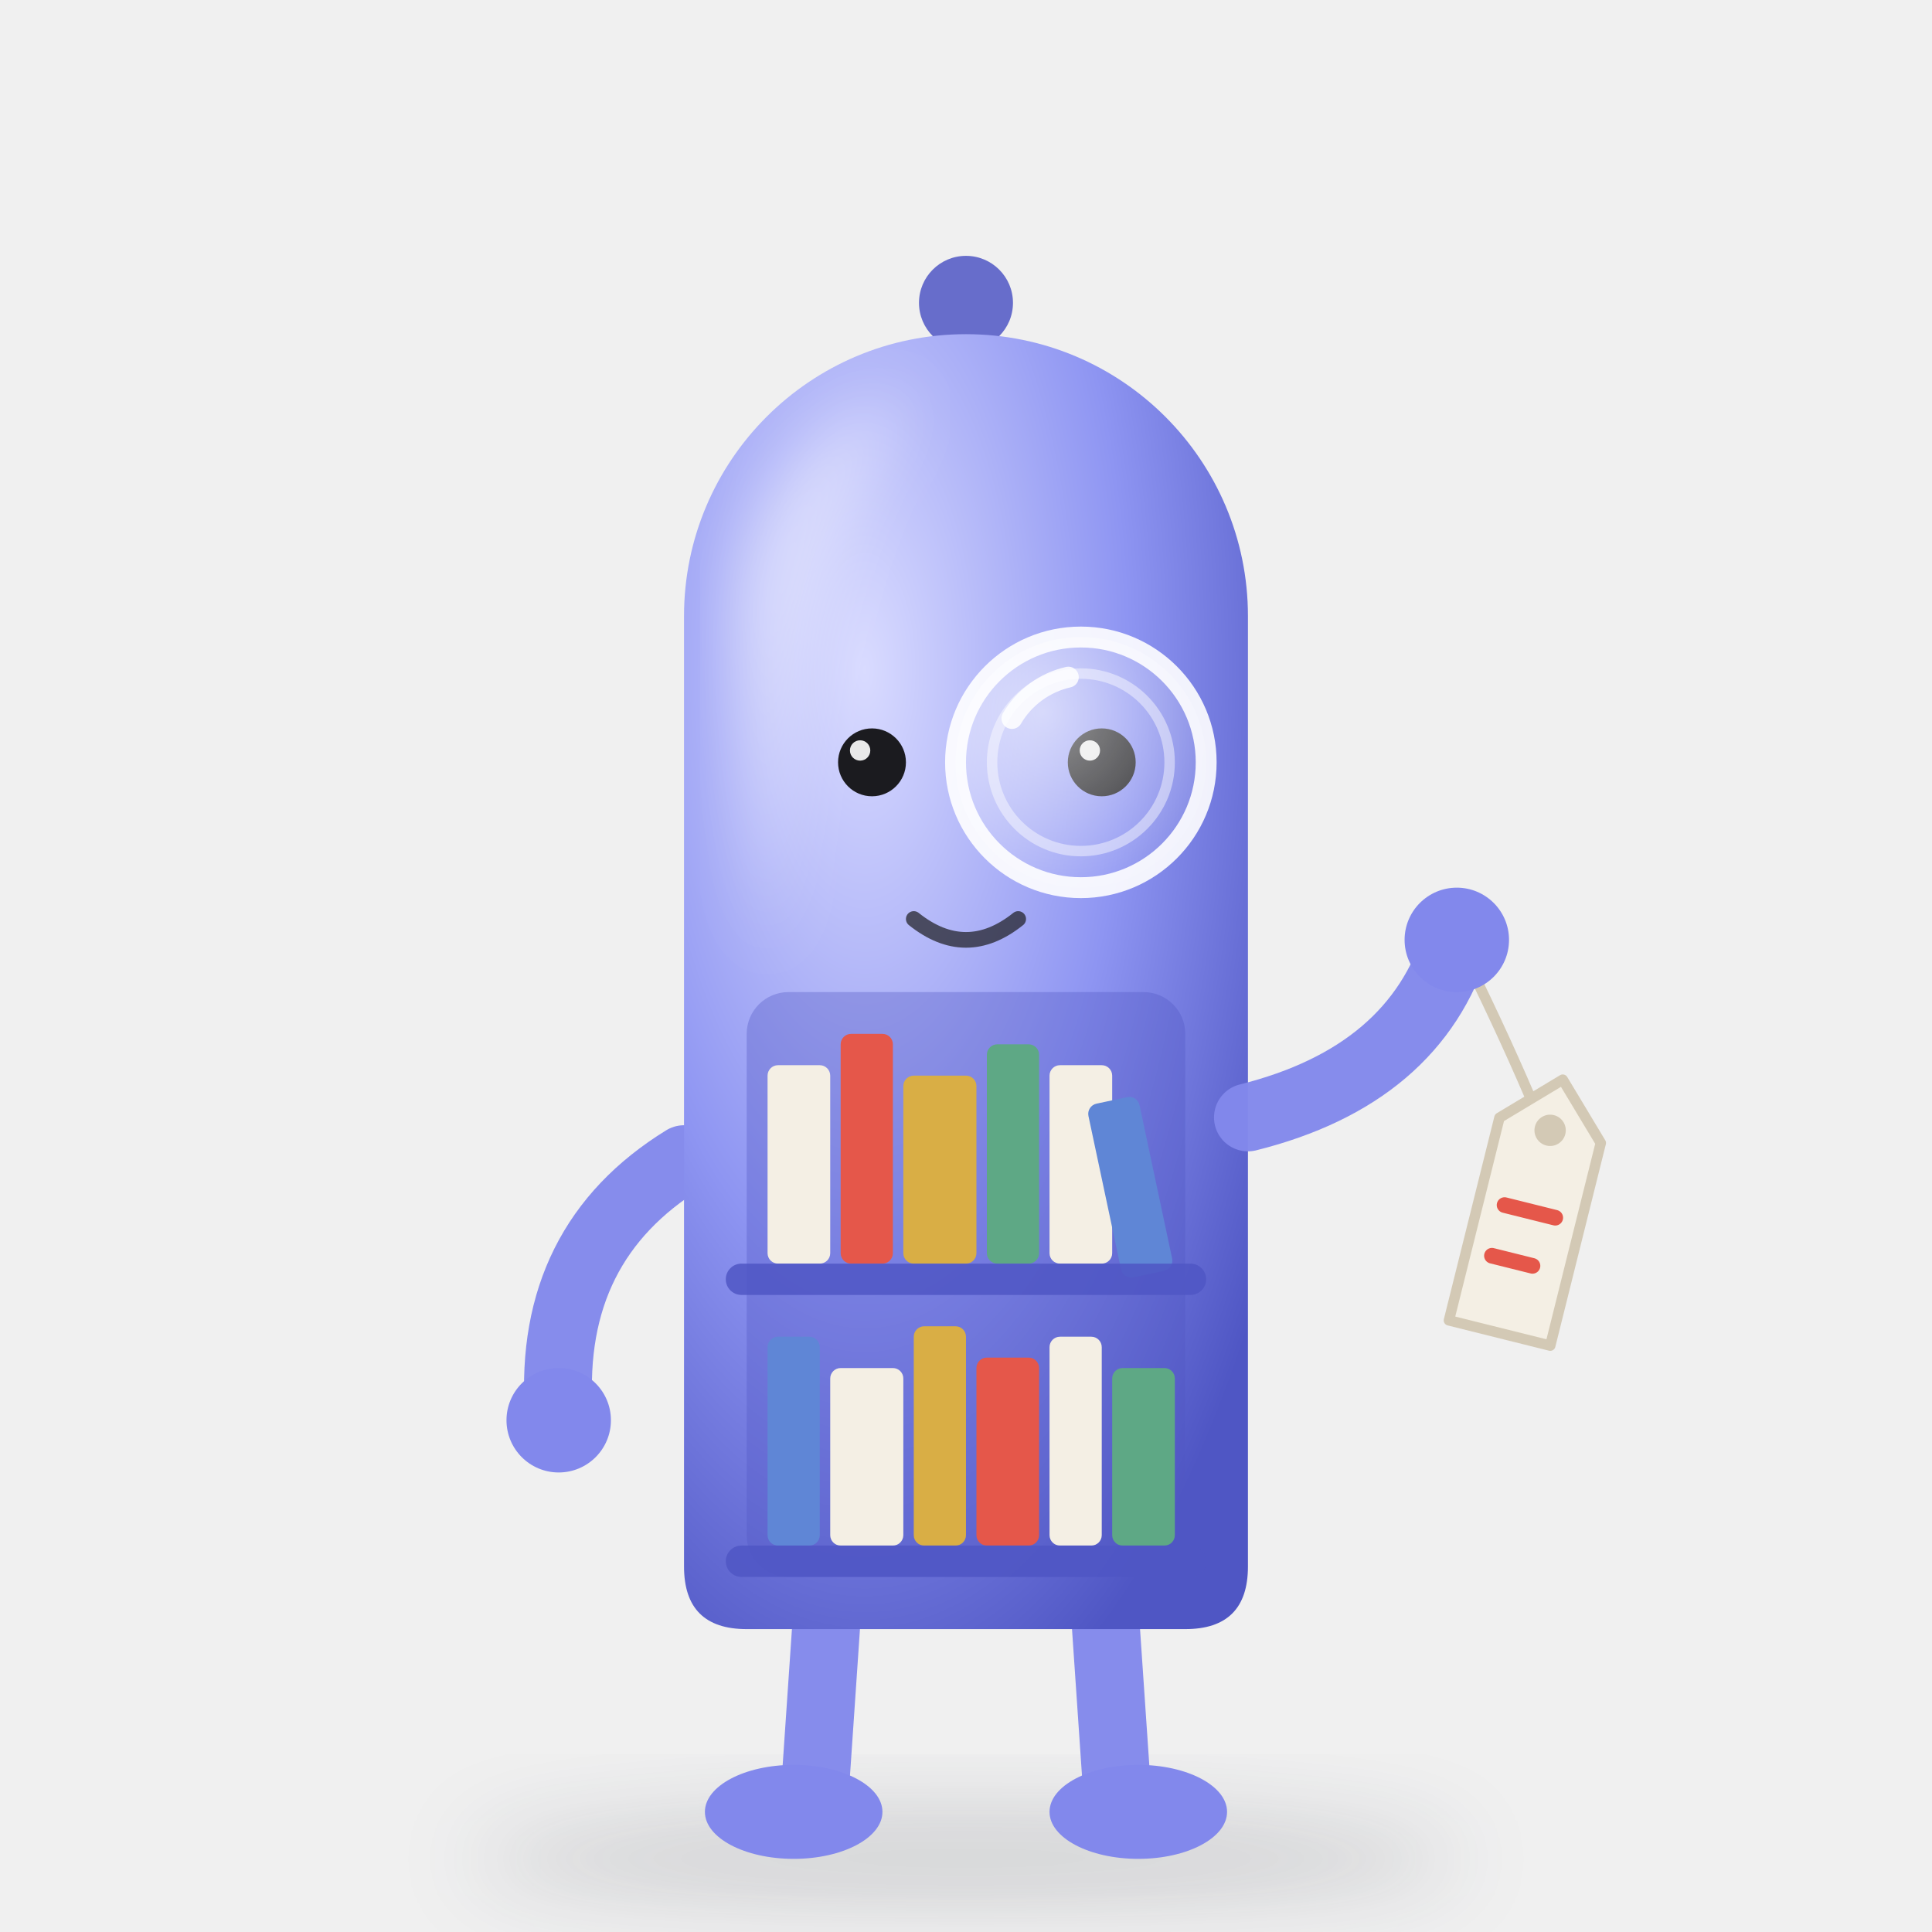
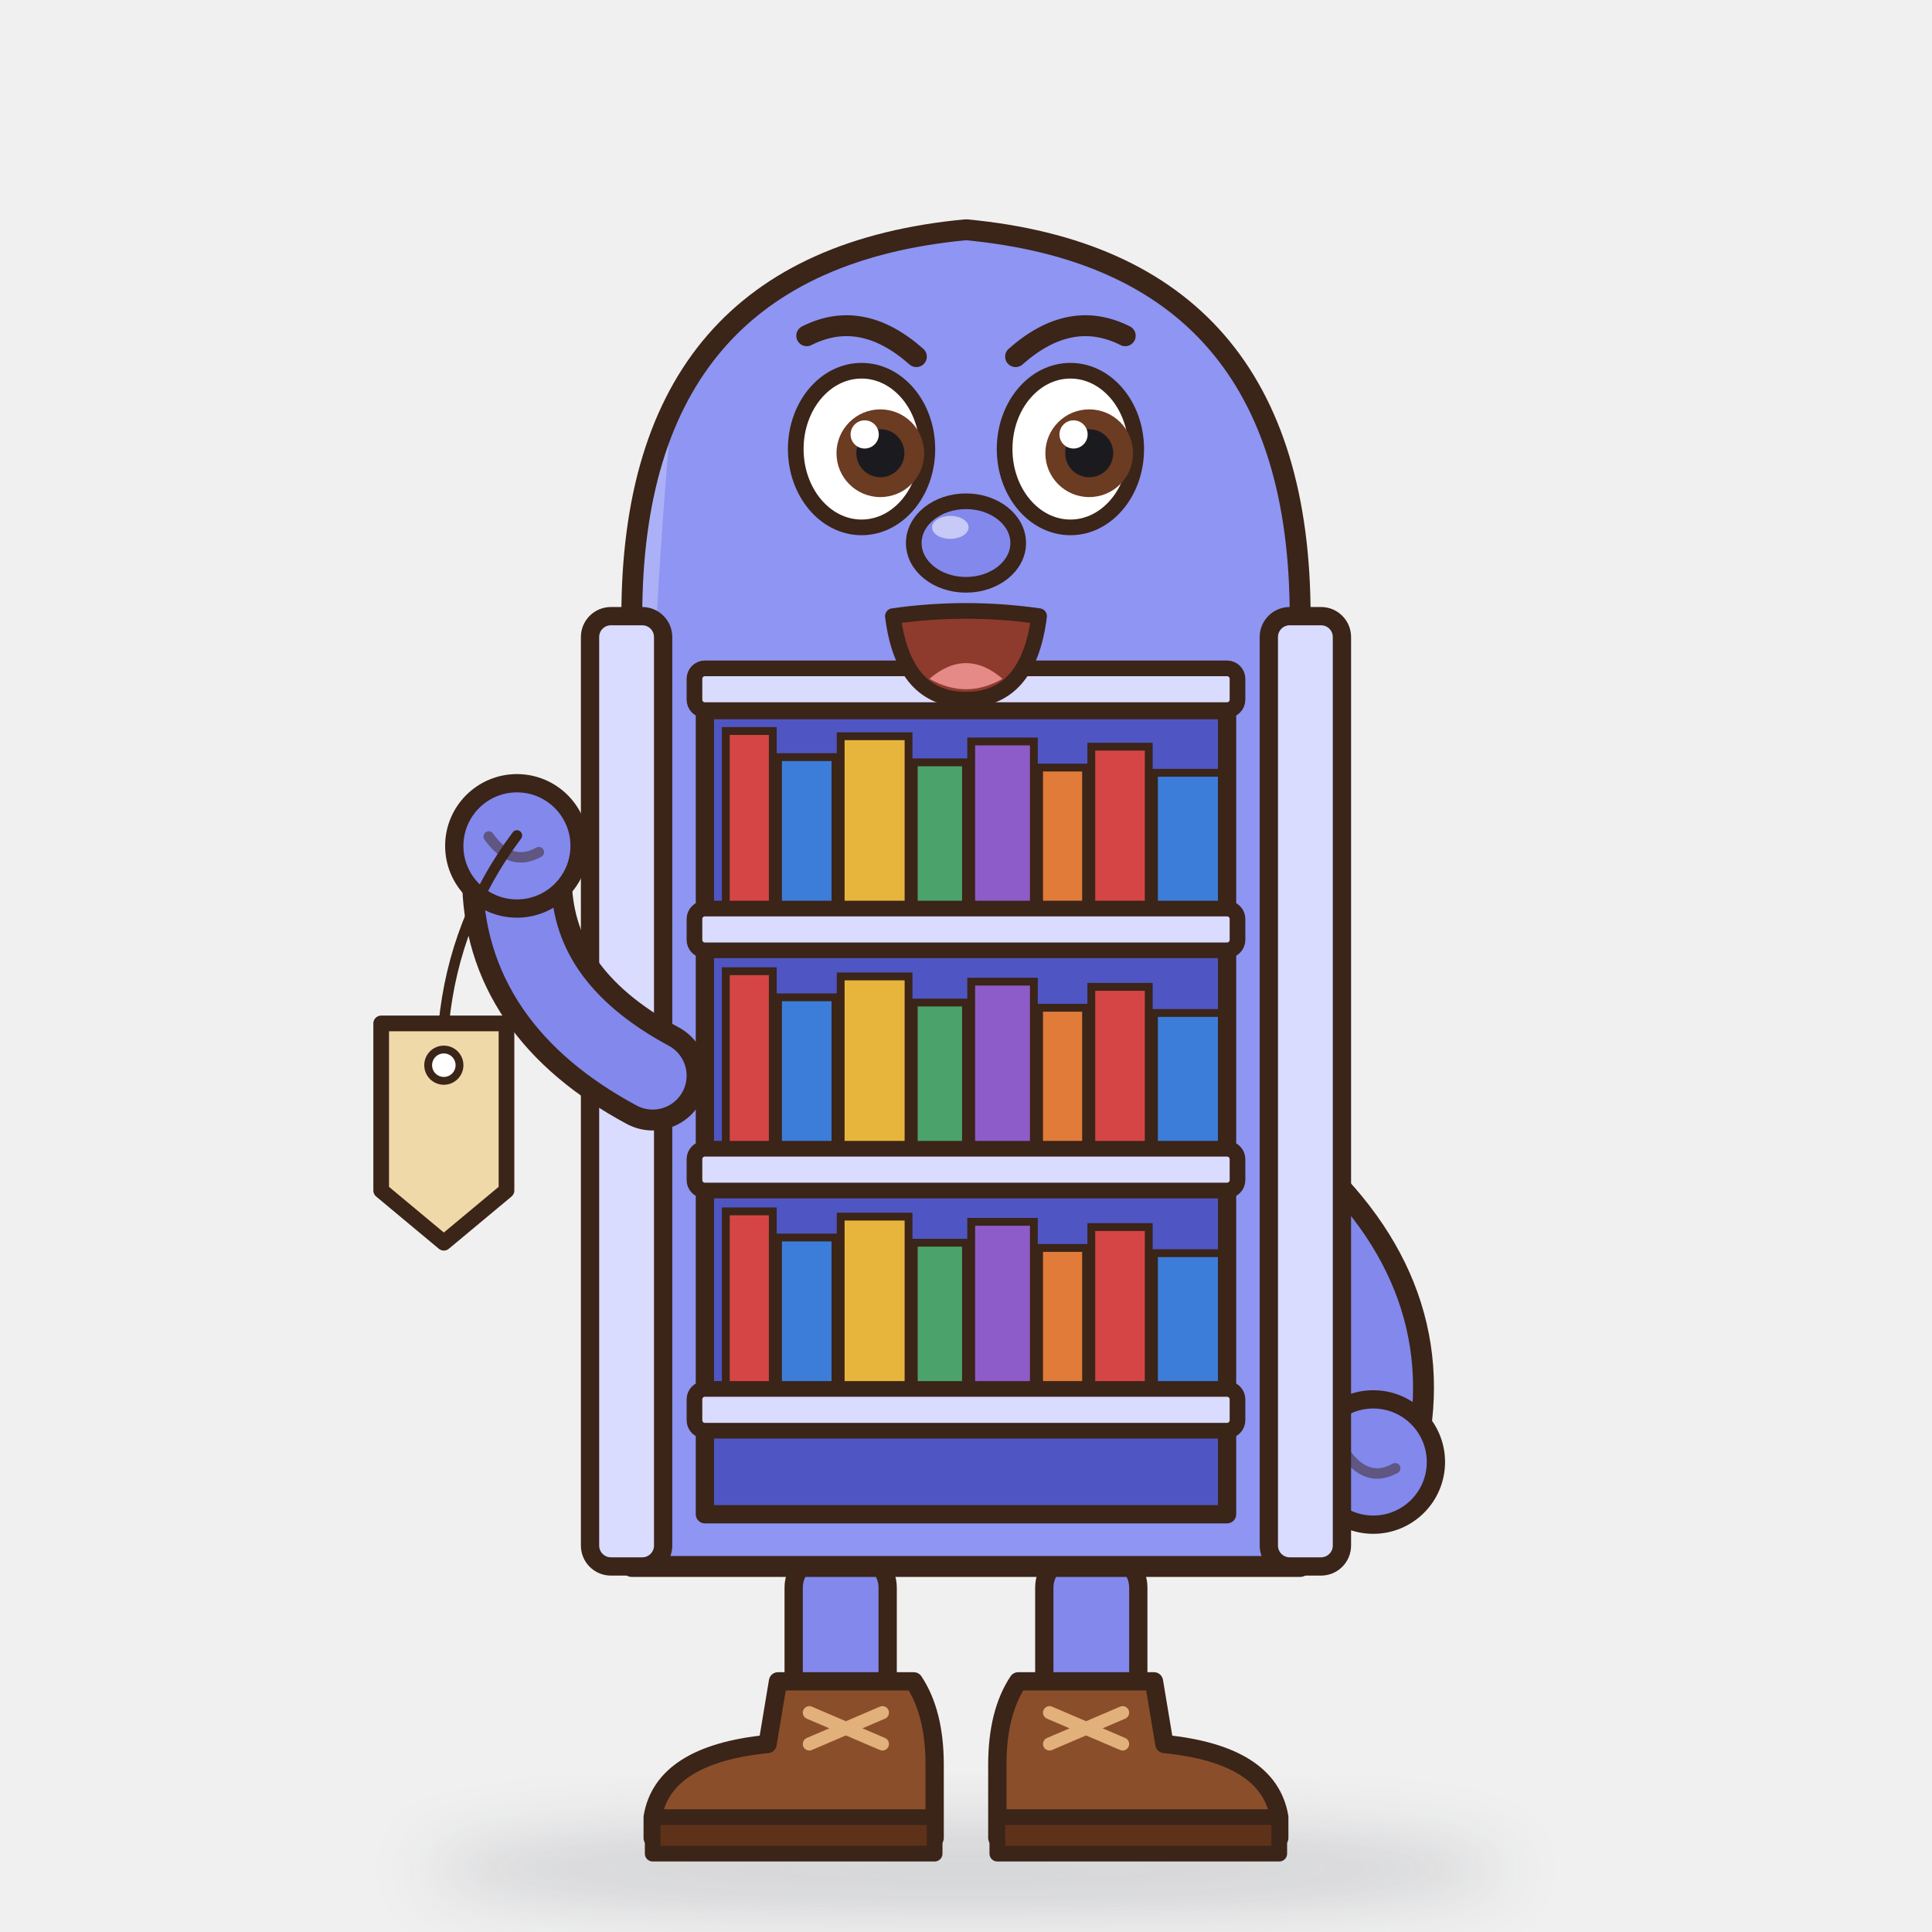
<svg xmlns="http://www.w3.org/2000/svg" viewBox="0 0 64 64" width="160" height="160" role="img" aria-label="Alexandria, Catalog, running">
  <defs>
-     <radialGradient id="sm-alexandria-b" cx="32%" cy="26%" r="85%">
-       <stop offset="0" stop-color="#D9DBFF" />
-       <stop offset=".55" stop-color="#8E95F2" />
-       <stop offset="1" stop-color="#4F56C4" />
-     </radialGradient>
-     <radialGradient id="sm-alexandria-l" cx="35%" cy="30%" r="75%">
-       <stop offset="0" stop-color="#fff" stop-opacity=".55" />
-       <stop offset="1" stop-color="#fff" stop-opacity=".08" />
-     </radialGradient>
-     <filter id="sm-alexandria-f" x="-20%" y="-20%" width="140%" height="140%">
+     <filter id="sm-alexandria-s" x="-50%" y="-50%" width="200%" height="200%">
      <feGaussianBlur stdDeviation="6" />
-     </filter>
-     <filter id="sm-alexandria-s" x="-50%" y="-50%" width="200%" height="200%">
-       <feGaussianBlur stdDeviation="8" />
    </filter>
  </defs>
  <g transform="scale(0.17297) translate(35 0)">
-     <ellipse cx="150" cy="356" rx="95" ry="10" fill="#1B2430" opacity=".14" filter="url(#sm-alexandria-s)" />
-     <path d="M124 300 L121 344" fill="none" stroke="#8288EC" stroke-width="13" stroke-linecap="round" stroke-linejoin="round" opacity=".96" />
-     <path d="M176 300 L179 344" fill="none" stroke="#8288EC" stroke-width="13" stroke-linecap="round" stroke-linejoin="round" opacity=".96" />
-     <ellipse cx="117" cy="347" rx="17" ry="9" fill="#8288EC" />
-     <ellipse cx="183" cy="347" rx="17" ry="9" fill="#8288EC" />
-     <path d="M96 222 Q70 238 72 270" fill="none" stroke="#8288EC" stroke-width="13" stroke-linecap="round" stroke-linejoin="round" opacity=".96" />
-     <circle cx="72" cy="272" r="10" fill="#8288EC" />
-     <circle cx="150" cy="58" r="9" fill="#4F56C4" opacity=".85" />
-     <path d="M96 300 L96 118 A54 54 0 0 1 204 118 L204 300 Q204 312 192 312 L108 312 Q96 312 96 300 Z" fill="url(#sm-alexandria-b)" />
-     <rect x="108" y="190" width="84" height="112" rx="8" fill="#4F56C4" opacity=".35" />
-     <rect x="112" y="204" width="12" height="38" rx="2" fill="#F4EFE4" />
-     <rect x="126" y="198" width="10" height="44" rx="2" fill="#E5574A" />
-     <rect x="138" y="206" width="14" height="36" rx="2" fill="#D9AE45" />
-     <rect x="154" y="200" width="10" height="42" rx="2" fill="#5EA885" />
-     <rect x="166" y="204" width="12" height="38" rx="2" fill="#F4EFE4" />
-     <rect x="180" y="210" width="10" height="34" rx="2" fill="#5F86D6" transform="rotate(-12 185 244)" />
-     <rect x="104" y="242" width="92" height="6" rx="3" fill="#4F56C4" opacity=".85" />
-     <rect x="112" y="256" width="10" height="40" rx="2" fill="#5F86D6" />
-     <rect x="124" y="262" width="14" height="34" rx="2" fill="#F4EFE4" />
-     <rect x="140" y="254" width="10" height="42" rx="2" fill="#D9AE45" />
-     <rect x="152" y="260" width="12" height="36" rx="2" fill="#E5574A" />
-     <rect x="166" y="256" width="10" height="40" rx="2" fill="#F4EFE4" />
-     <rect x="178" y="262" width="12" height="34" rx="2" fill="#5EA885" />
-     <rect x="104" y="296" width="92" height="6" rx="3" fill="#4F56C4" opacity=".85" />
-     <path d="M106 118 A44 44 0 0 1 140 76 Q118 100 112 184 Z" fill="#fff" opacity=".42" filter="url(#sm-alexandria-f)" />
+     <ellipse cx="150" cy="358" rx="104" ry="9" fill="#1B2430" opacity=".14" filter="url(#sm-alexandria-s)" />
+     <rect x="117" y="298" width="18" height="32" rx="6" fill="#8288EC" stroke="#3B2418" stroke-width="3.5" />
+     <rect x="165" y="298" width="18" height="32" rx="6" fill="#8288EC" stroke="#3B2418" stroke-width="3.5" />
+     <path d="M140 322 L114 322 L112 334 Q92 336 90 348 L90 352 L144 352 L144 338 Q144 328 140 322 Z" fill="#8A4E2B" stroke="#3B2418" stroke-width="3.5" stroke-linejoin="round" />
+     <path d="M144 348 L90 348 L90 355 L144 355 Z" fill="#5E3219" stroke="#3B2418" stroke-width="3" stroke-linejoin="round" />
+     <path d="M134 328 L120 334 M120 328 L134 334" fill="none" stroke="#E2B07A" stroke-width="2.5" stroke-linecap="round" stroke-linejoin="round" />
+     <path d="M160 322 L186 322 L188 334 Q208 336 210 348 L210 352 L156 352 L156 338 Q156 328 160 322 Z" fill="#8A4E2B" stroke="#3B2418" stroke-width="3.5" stroke-linejoin="round" />
+     <path d="M156 348 L210 348 L210 355 L156 355 Z" fill="#5E3219" stroke="#3B2418" stroke-width="3" stroke-linejoin="round" />
+     <path d="M166 328 L180 334 M180 328 L166 334" fill="none" stroke="#E2B07A" stroke-width="2.5" stroke-linecap="round" stroke-linejoin="round" />
+     <path d="M208 226 Q234 248 228 276" fill="none" stroke="#3B2418" stroke-width="21" stroke-linecap="round" stroke-linejoin="round" />
+     <path d="M208 226 Q234 248 228 276" fill="none" stroke="#8288EC" stroke-width="13" stroke-linecap="round" stroke-linejoin="round" />
+     <circle cx="228" cy="280" r="12" fill="#8288EC" stroke="#3B2418" stroke-width="3.5" />
+     <path d="M222.6 278.2 Q226.8 284.2 232.2 281.2" fill="none" stroke="#3B2418" stroke-width="2" stroke-linecap="round" opacity=".5" />
+     <clipPath id="sm-alexandria-c">
+       <path d="M86 300 L86 118 Q86 50 150 44 Q214 50 214 118 L214 300 Z" />
+     </clipPath>
+     <path d="M86 300 L86 118 Q86 50 150 44 Q214 50 214 118 L214 300 Z" fill="#8E95F2" />
+     <g clip-path="url(#sm-alexandria-c)">
+       <path d="M200 0 L340 0 L340 370 L196 370 Q230 200 200 0 Z" fill="#4F56C4" opacity="0.32" />
+       <path d="M0 0 L104 0 Q76 160 100 370 L0 370 Z" fill="#D9DBFF" opacity="0.4" />
+     </g>
+     <path d="M86 300 L86 118 Q86 50 150 44 Q214 50 214 118 L214 300 Z" fill="none" stroke="#3B2418" stroke-width="4" stroke-linecap="round" stroke-linejoin="round" />
+     <path d="M100 290 L100 136 L200 136 L200 290 Z" fill="#4F56C4" stroke="#3B2418" stroke-width="3.5" stroke-linejoin="round" stroke-linecap="round" />
+     <rect x="104" y="140" width="9" height="34" fill="#D64545" stroke="#3B2418" stroke-width="1.5" />
+     <rect x="114" y="145" width="11" height="29" fill="#3C7DD9" stroke="#3B2418" stroke-width="1.5" />
+     <rect x="126" y="141" width="13" height="33" fill="#E8B53C" stroke="#3B2418" stroke-width="1.5" />
+     <rect x="140" y="146" width="10" height="28" fill="#4BA36B" stroke="#3B2418" stroke-width="1.5" />
+     <rect x="151" y="142" width="12" height="32" fill="#8E5CC9" stroke="#3B2418" stroke-width="1.5" />
+     <rect x="164" y="147" width="9" height="27" fill="#E07B39" stroke="#3B2418" stroke-width="1.5" />
+     <rect x="174" y="143" width="11" height="31" fill="#D64545" stroke="#3B2418" stroke-width="1.5" />
+     <rect x="186" y="148" width="13" height="26" fill="#3C7DD9" stroke="#3B2418" stroke-width="1.5" />
+     <rect x="104" y="186" width="9" height="34" fill="#D64545" stroke="#3B2418" stroke-width="1.5" />
+     <rect x="114" y="191" width="11" height="29" fill="#3C7DD9" stroke="#3B2418" stroke-width="1.5" />
+     <rect x="126" y="187" width="13" height="33" fill="#E8B53C" stroke="#3B2418" stroke-width="1.5" />
+     <rect x="140" y="192" width="10" height="28" fill="#4BA36B" stroke="#3B2418" stroke-width="1.5" />
+     <rect x="151" y="188" width="12" height="32" fill="#8E5CC9" stroke="#3B2418" stroke-width="1.5" />
+     <rect x="164" y="193" width="9" height="27" fill="#E07B39" stroke="#3B2418" stroke-width="1.5" />
+     <rect x="174" y="189" width="11" height="31" fill="#D64545" stroke="#3B2418" stroke-width="1.5" />
+     <rect x="186" y="194" width="13" height="26" fill="#3C7DD9" stroke="#3B2418" stroke-width="1.5" />
+     <rect x="104" y="232" width="9" height="34" fill="#D64545" stroke="#3B2418" stroke-width="1.5" />
+     <rect x="114" y="237" width="11" height="29" fill="#3C7DD9" stroke="#3B2418" stroke-width="1.5" />
+     <rect x="126" y="233" width="13" height="33" fill="#E8B53C" stroke="#3B2418" stroke-width="1.5" />
+     <rect x="140" y="238" width="10" height="28" fill="#4BA36B" stroke="#3B2418" stroke-width="1.5" />
+     <rect x="151" y="234" width="12" height="32" fill="#8E5CC9" stroke="#3B2418" stroke-width="1.5" />
+     <rect x="164" y="239" width="9" height="27" fill="#E07B39" stroke="#3B2418" stroke-width="1.5" />
+     <rect x="174" y="235" width="11" height="31" fill="#D64545" stroke="#3B2418" stroke-width="1.5" />
+     <rect x="186" y="240" width="13" height="26" fill="#3C7DD9" stroke="#3B2418" stroke-width="1.5" />
+     <rect x="98" y="174" width="104" height="8" rx="2" fill="#D9DBFF" stroke="#3B2418" stroke-width="3" />
+     <rect x="98" y="220" width="104" height="8" rx="2" fill="#D9DBFF" stroke="#3B2418" stroke-width="3" />
+     <rect x="98" y="266" width="104" height="8" rx="2" fill="#D9DBFF" stroke="#3B2418" stroke-width="3" />
+     <rect x="98" y="128" width="104" height="8" rx="2" fill="#D9DBFF" stroke="#3B2418" stroke-width="3" />
+     <rect x="78" y="118" width="14" height="182" rx="4" fill="#D9DBFF" stroke="#3B2418" stroke-width="3.5" />
+     <rect x="208" y="118" width="14" height="182" rx="4" fill="#D9DBFF" stroke="#3B2418" stroke-width="3.5" />
+     <ellipse cx="150" cy="104" rx="10" ry="8" fill="#8288EC" stroke="#3B2418" stroke-width="3" />
+     <ellipse cx="147" cy="101" rx="3.5" ry="2.2" fill="#fff" opacity=".55" />
    <g>
-       <circle cx="132" cy="146" r="6.5" fill="#1B1B1F" />
-       <circle cx="129.725" cy="143.725" r="1.95" fill="#fff" opacity=".9" />
-       <circle cx="176" cy="146" r="6.5" fill="#1B1B1F" />
-       <circle cx="173.725" cy="143.725" r="1.95" fill="#fff" opacity=".9" />
+       <ellipse cx="130" cy="86" rx="12.6" ry="15" fill="#fff" stroke="#3B2418" stroke-width="3" />
+       <circle cx="133.6" cy="86.8" r="8.4" fill="#6B3B22" />
+       <circle cx="133.6" cy="86.8" r="4.6" fill="#1B1B1F" />
+       <circle cx="130.6" cy="83.2" r="2.7" fill="#fff" />
+       <ellipse cx="170" cy="86" rx="12.6" ry="15" fill="#fff" stroke="#3B2418" stroke-width="3" />
+       <circle cx="173.6" cy="86.8" r="8.4" fill="#6B3B22" />
+       <circle cx="173.6" cy="86.8" r="4.6" fill="#1B1B1F" />
+       <circle cx="170.6" cy="83.2" r="2.7" fill="#fff" />
    </g>
-     <circle cx="172" cy="146" r="24" fill="url(#sm-alexandria-l)" stroke="#fff" stroke-opacity=".9" stroke-width="4" />
-     <circle cx="172" cy="146" r="17" fill="none" stroke="#fff" stroke-opacity=".45" stroke-width="2" />
-     <path d="M158.8 137.6 A16.8 16.8 0 0 1 169.6 129.68" fill="none" stroke="#fff" stroke-width="4" stroke-linecap="round" opacity=".85" />
-     <path d="M140 176 Q150 184 160 176" fill="none" stroke="#1B1B1F" stroke-width="3" stroke-linecap="round" opacity=".7" />
-     <path d="M204 214 Q236 206 244 180" fill="none" stroke="#8288EC" stroke-width="13" stroke-linecap="round" stroke-linejoin="round" opacity=".96" />
-     <path d="M244 180 Q252 196 258 210" fill="none" stroke="#D3C9B5" stroke-width="2" />
-     <g transform="rotate(14 258 232)">
-       <path d="M248 216 L258 206 L268 216 L268 256 L248 256 Z" fill="#F4EFE4" stroke="#D3C9B5" stroke-width="2" stroke-linejoin="round" />
-       <circle cx="258" cy="216" r="3" fill="#D3C9B5" />
-       <path d="M253 232 L263 232 M253 242 L261 242" stroke="#E5574A" stroke-width="3" stroke-linecap="round" />
-     </g>
-     <circle cx="244" cy="180" r="10" fill="#8288EC" />
+     <path d="M119.5 64.3 Q130 59 140.5 68.3 M180.5 64.3 Q170 59 159.5 68.3" fill="none" stroke="#3B2418" stroke-width="4" stroke-linecap="round" />
+     <path d="M136 118 Q150 116 164 118 Q162 134 150 134 Q138 134 136 118 Z" fill="#8E3B2E" stroke="#3B2418" stroke-width="3" stroke-linejoin="round" />
+     <path d="M143 130 Q150 124 157 130 Q150 134 143 130 Z" fill="#E58A86" />
+     <path d="M90 206 Q64 192 64 168" fill="none" stroke="#3B2418" stroke-width="21" stroke-linecap="round" stroke-linejoin="round" />
+     <path d="M90 206 Q64 192 64 168" fill="none" stroke="#8288EC" stroke-width="13" stroke-linecap="round" stroke-linejoin="round" />
+     <circle cx="64" cy="162" r="12" fill="#8288EC" stroke="#3B2418" stroke-width="3.5" />
+     <path d="M58.6 160.2 Q62.8 166.2 68.2 163.2" fill="none" stroke="#3B2418" stroke-width="2" stroke-linecap="round" opacity=".5" />
+     <path d="M64 160 Q52 176 50 196" fill="none" stroke="#3B2418" stroke-width="2" stroke-linecap="round" stroke-linejoin="round" />
+     <path d="M38 196 L62 196 L62 228 L50 238 L38 228 Z" fill="#F0D9A8" stroke="#3B2418" stroke-width="3" stroke-linejoin="round" />
+     <circle cx="50" cy="204" r="3" fill="#fff" stroke="#3B2418" stroke-width="1.5" />
  </g>
</svg>
